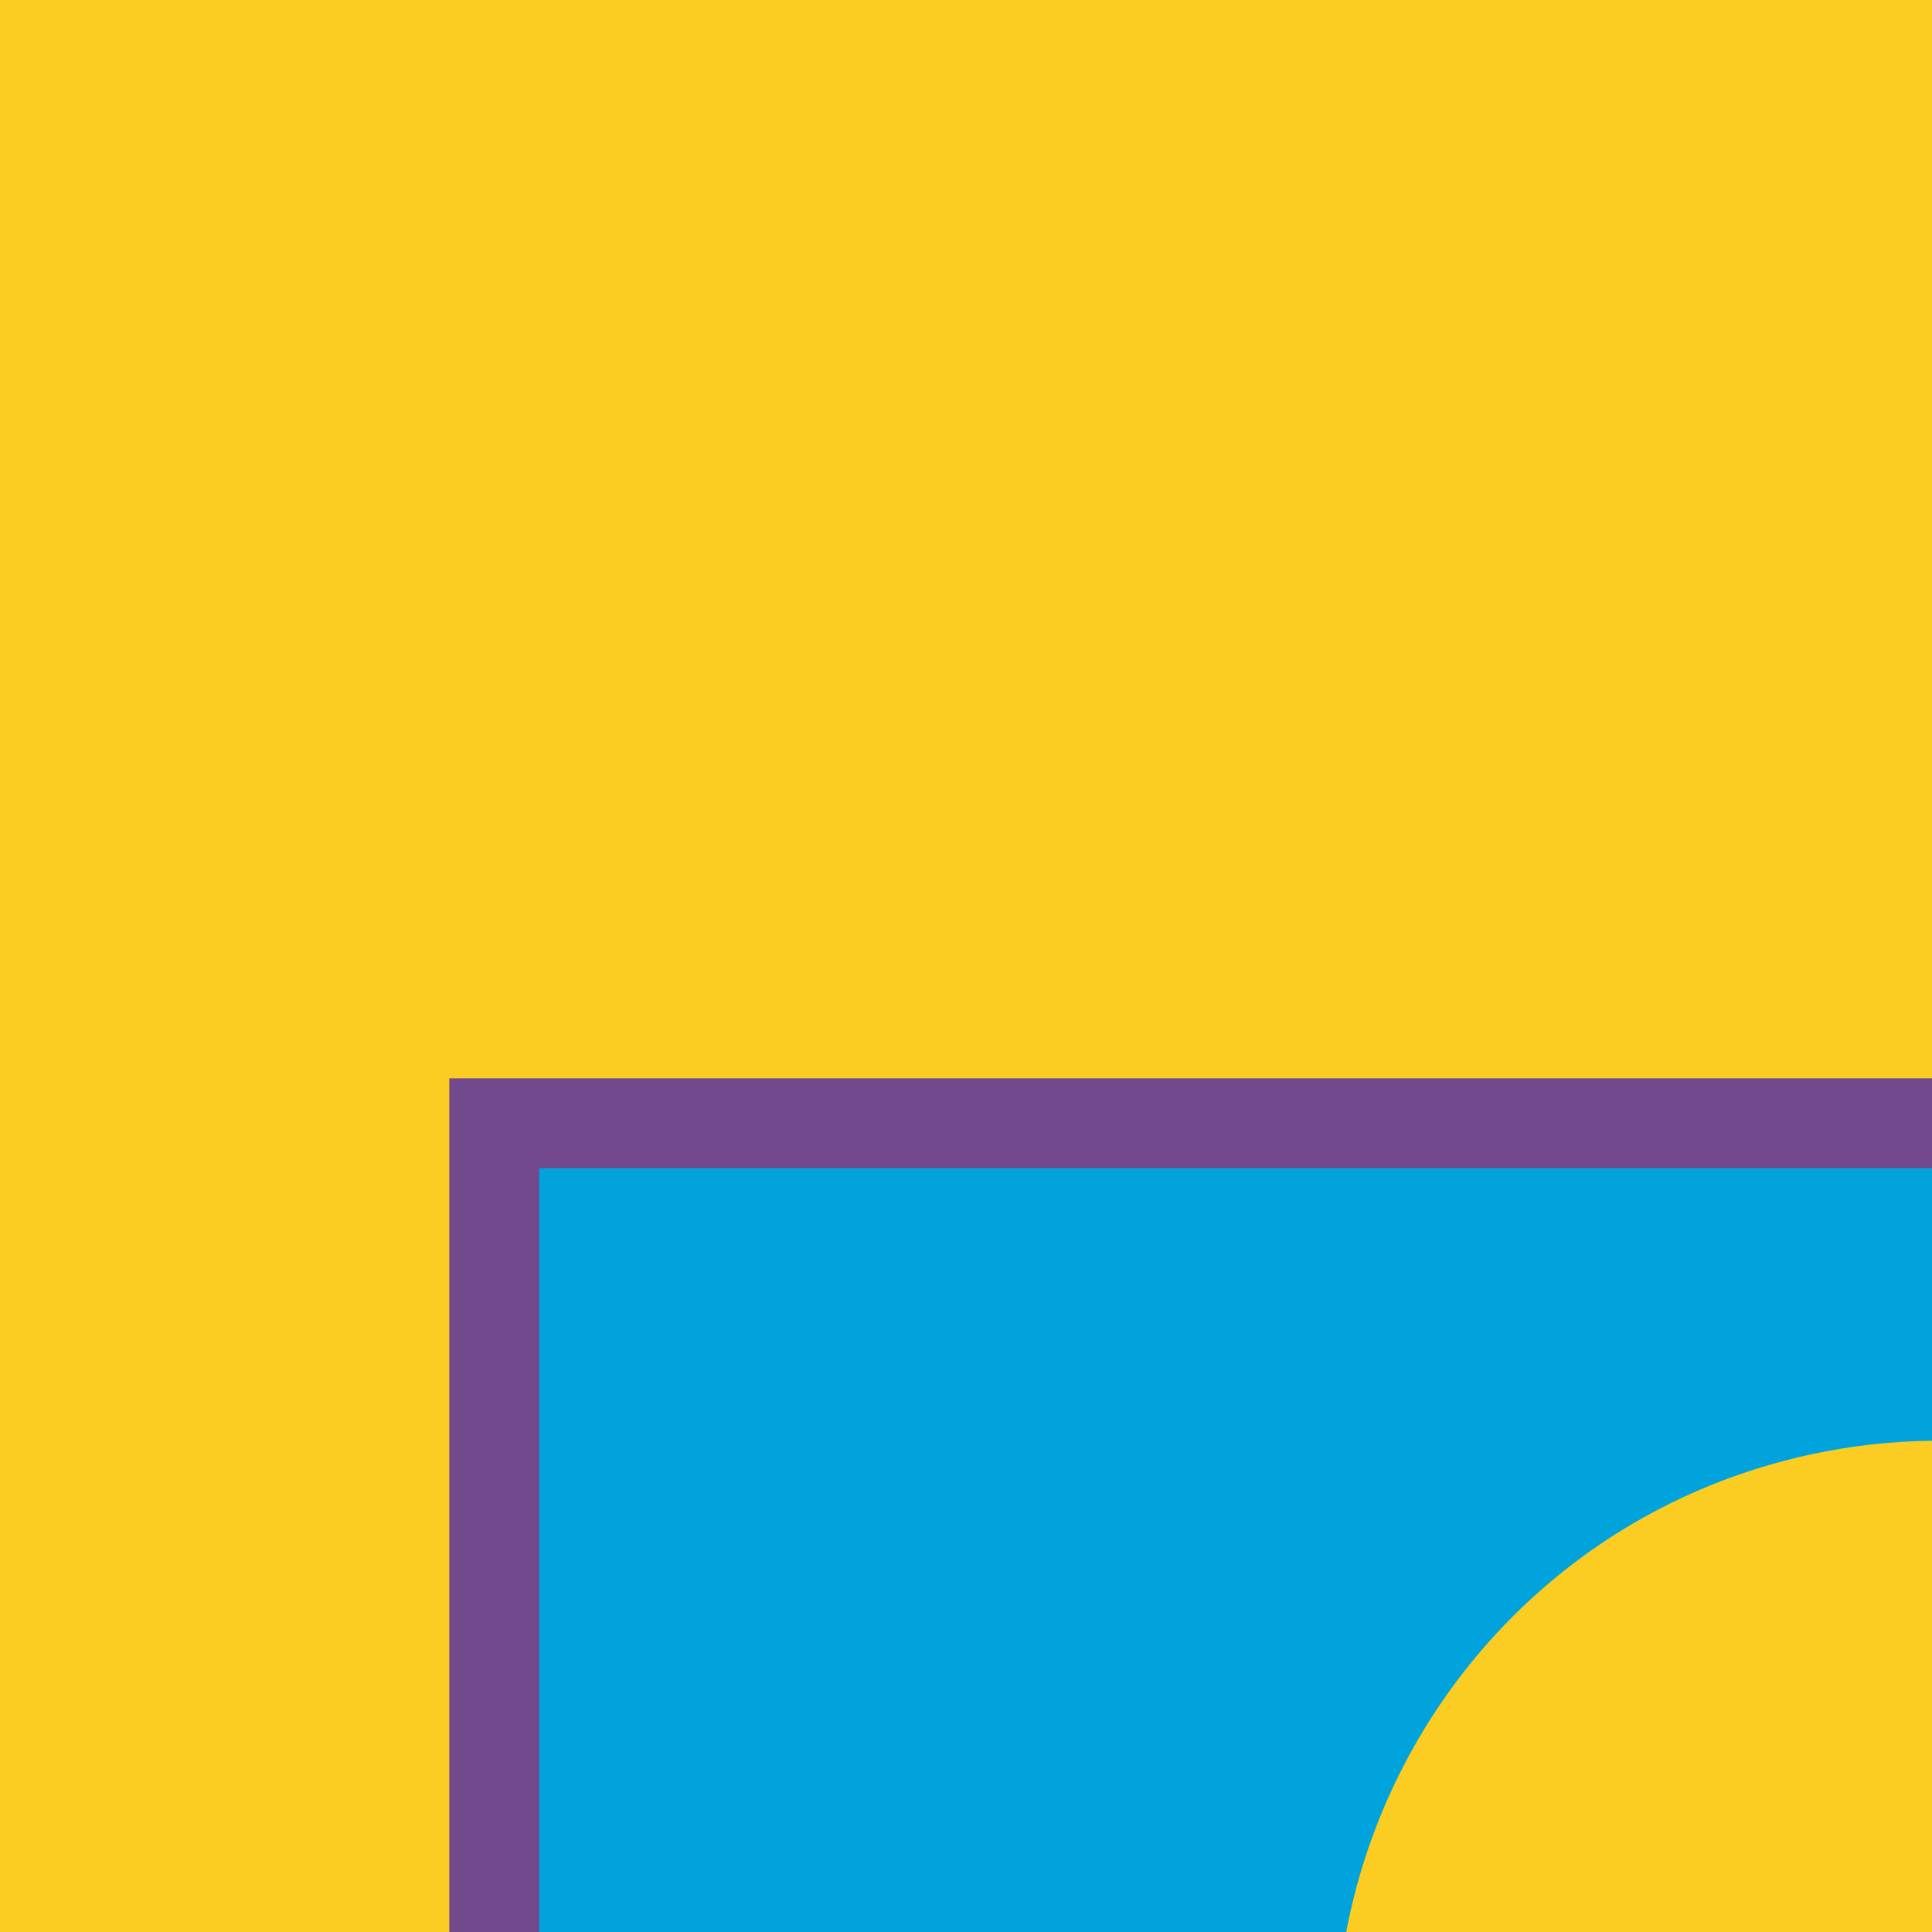
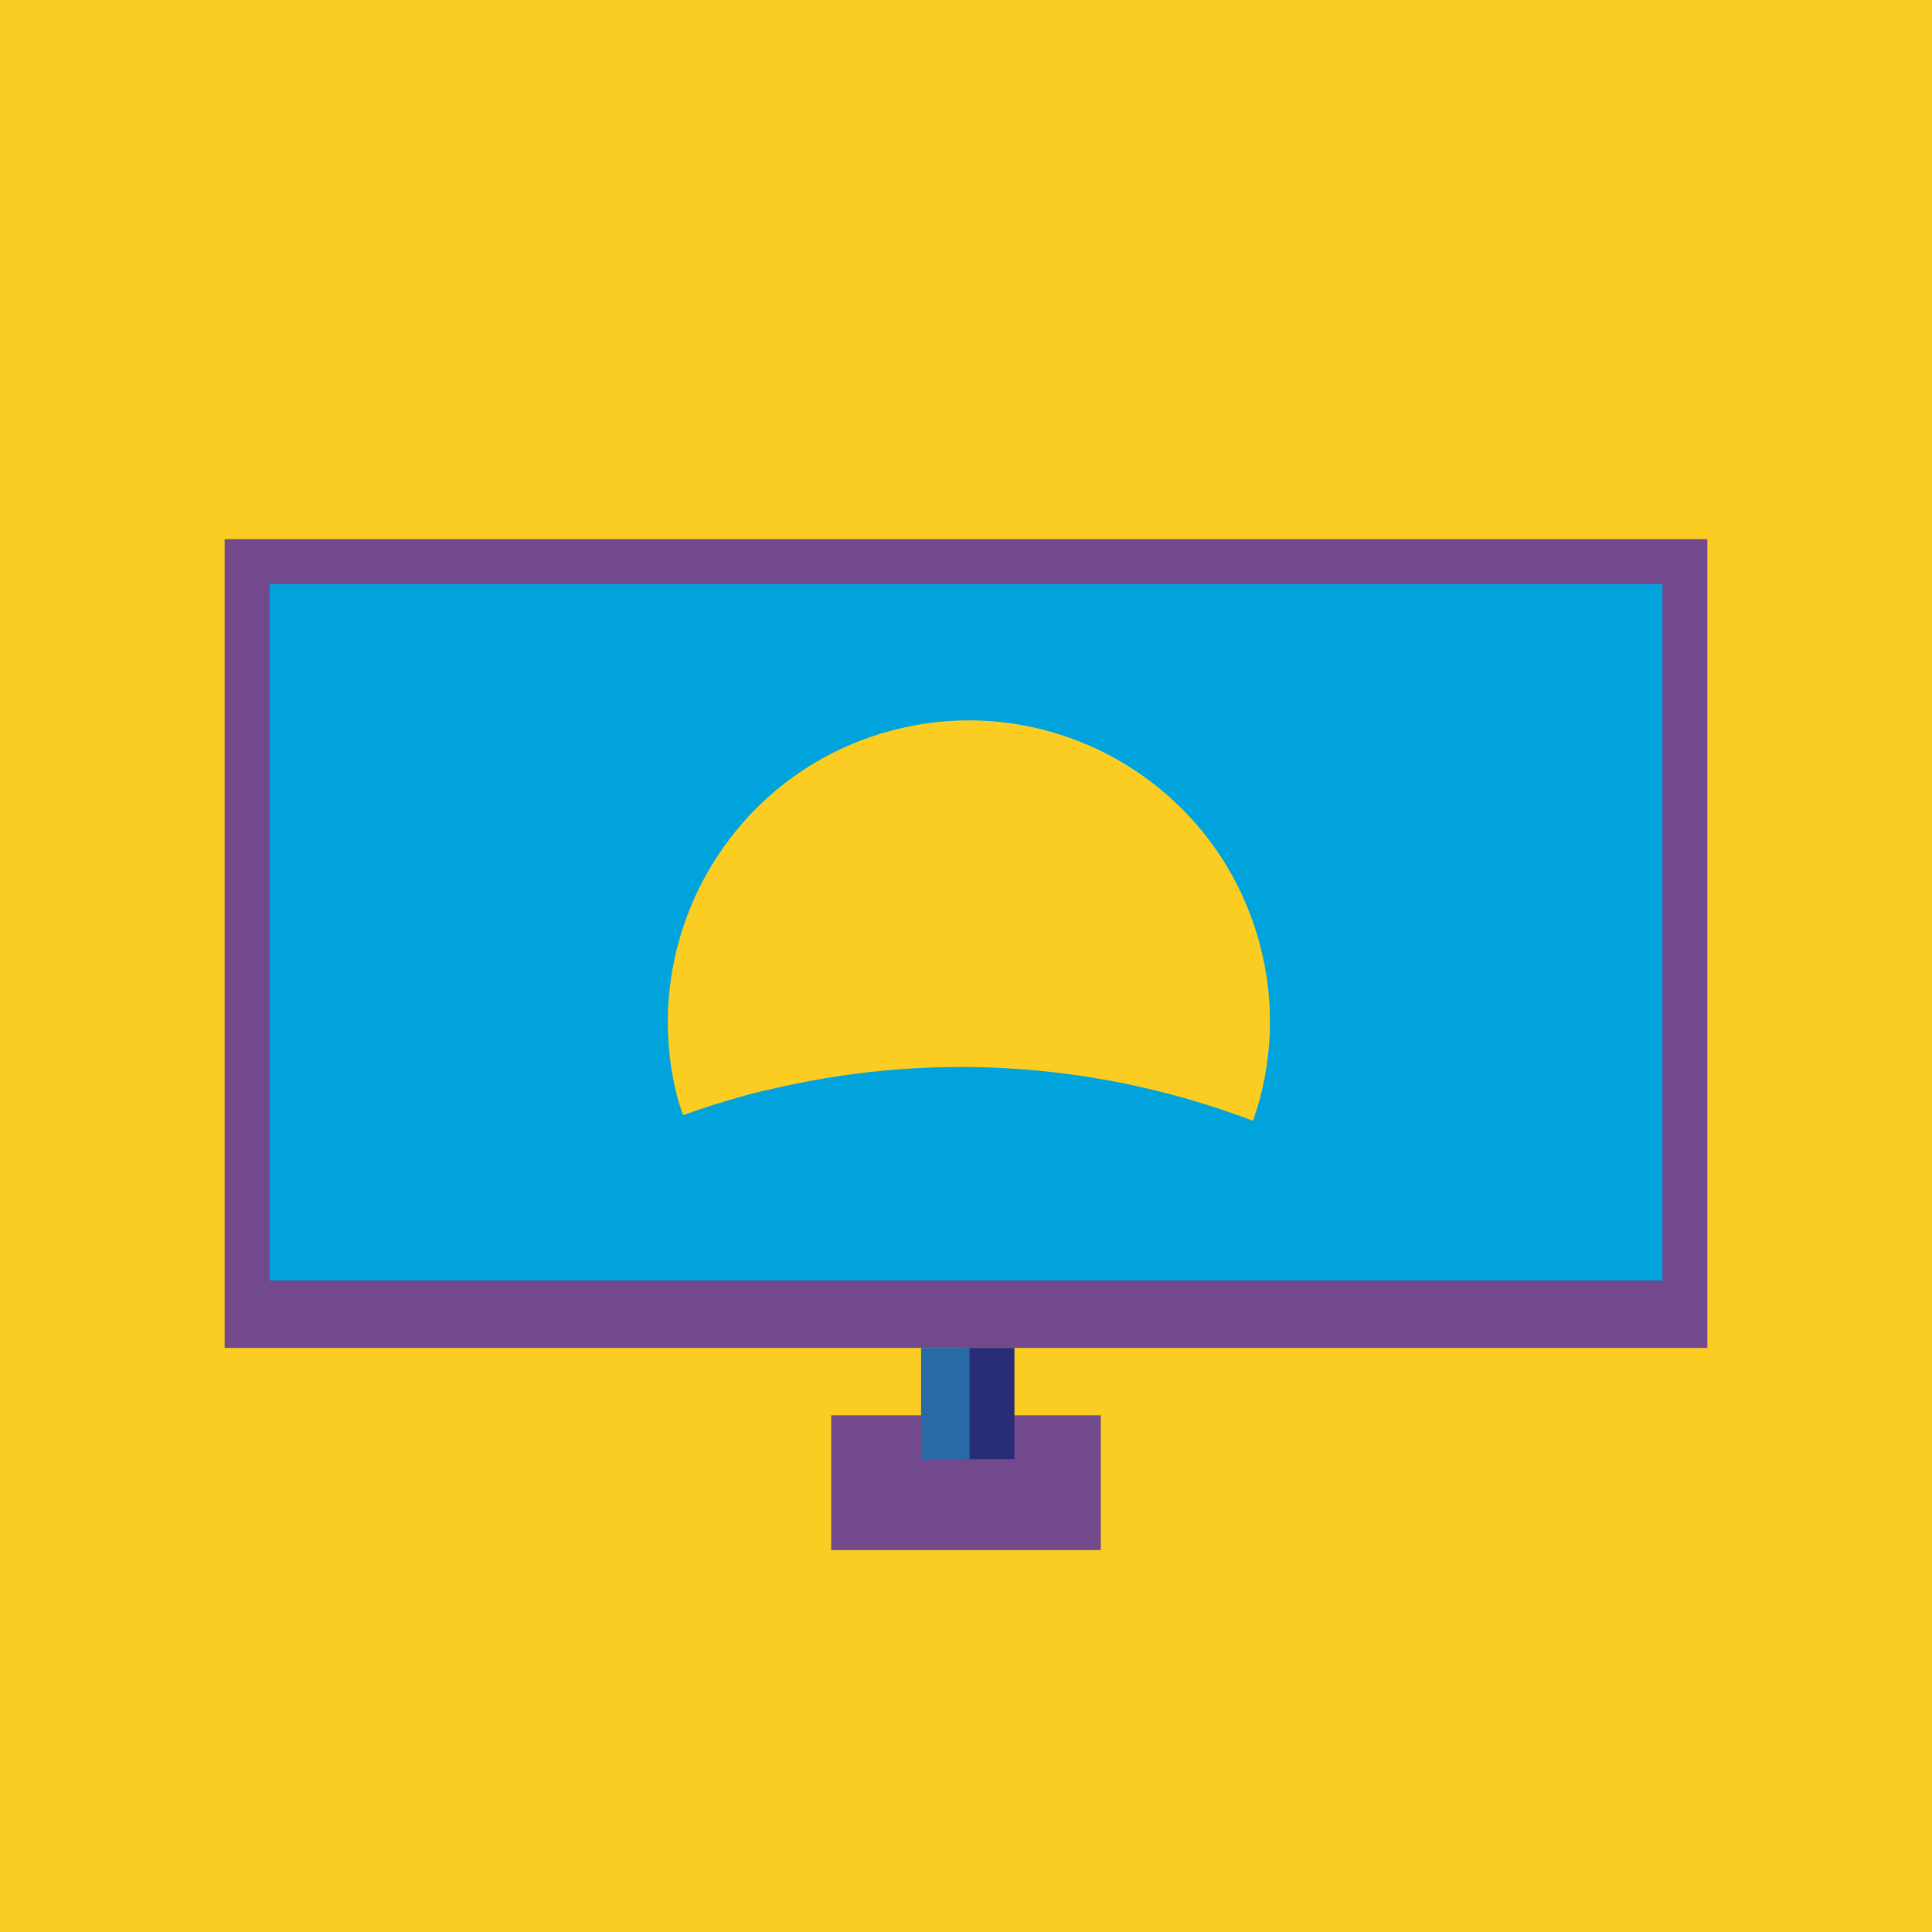
- <svg xmlns="http://www.w3.org/2000/svg" width="43" height="43" viewBox="0 0 43 43">
+ <svg xmlns="http://www.w3.org/2000/svg" width="86" height="86" viewBox="0 0 86 86">
  <g fill="none" fill-rule="evenodd">
    <path fill="#FBCC21" d="M0 86h86V0H0z" />
    <path fill="#71498C" d="M37 69h12v-6H37zM10 60h66V24H10z" />
    <path fill="#00A3DB" d="M12 57h62V26H12z" />
    <path d="M34.658 48.405c7.281-1.649 14.581-1 21.12 1.487a13.33 13.33 0 0 0 .297-7.875c-1.908-7.152-9.253-11.403-16.405-9.494-5.038 1.343-8.623 5.387-9.644 10.158a13.335 13.335 0 0 0 .149 6.247c.065.244.152.475.23.712a37.08 37.08 0 0 1 2.869-.904c.461-.122.923-.227 1.384-.331" fill="#FBCC21" />
    <path fill="#292D78" d="M43 60v4.952h2.157V60" />
    <path fill="#286AA6" d="M41 60v4.952h2.157V60" />
  </g>
</svg>
